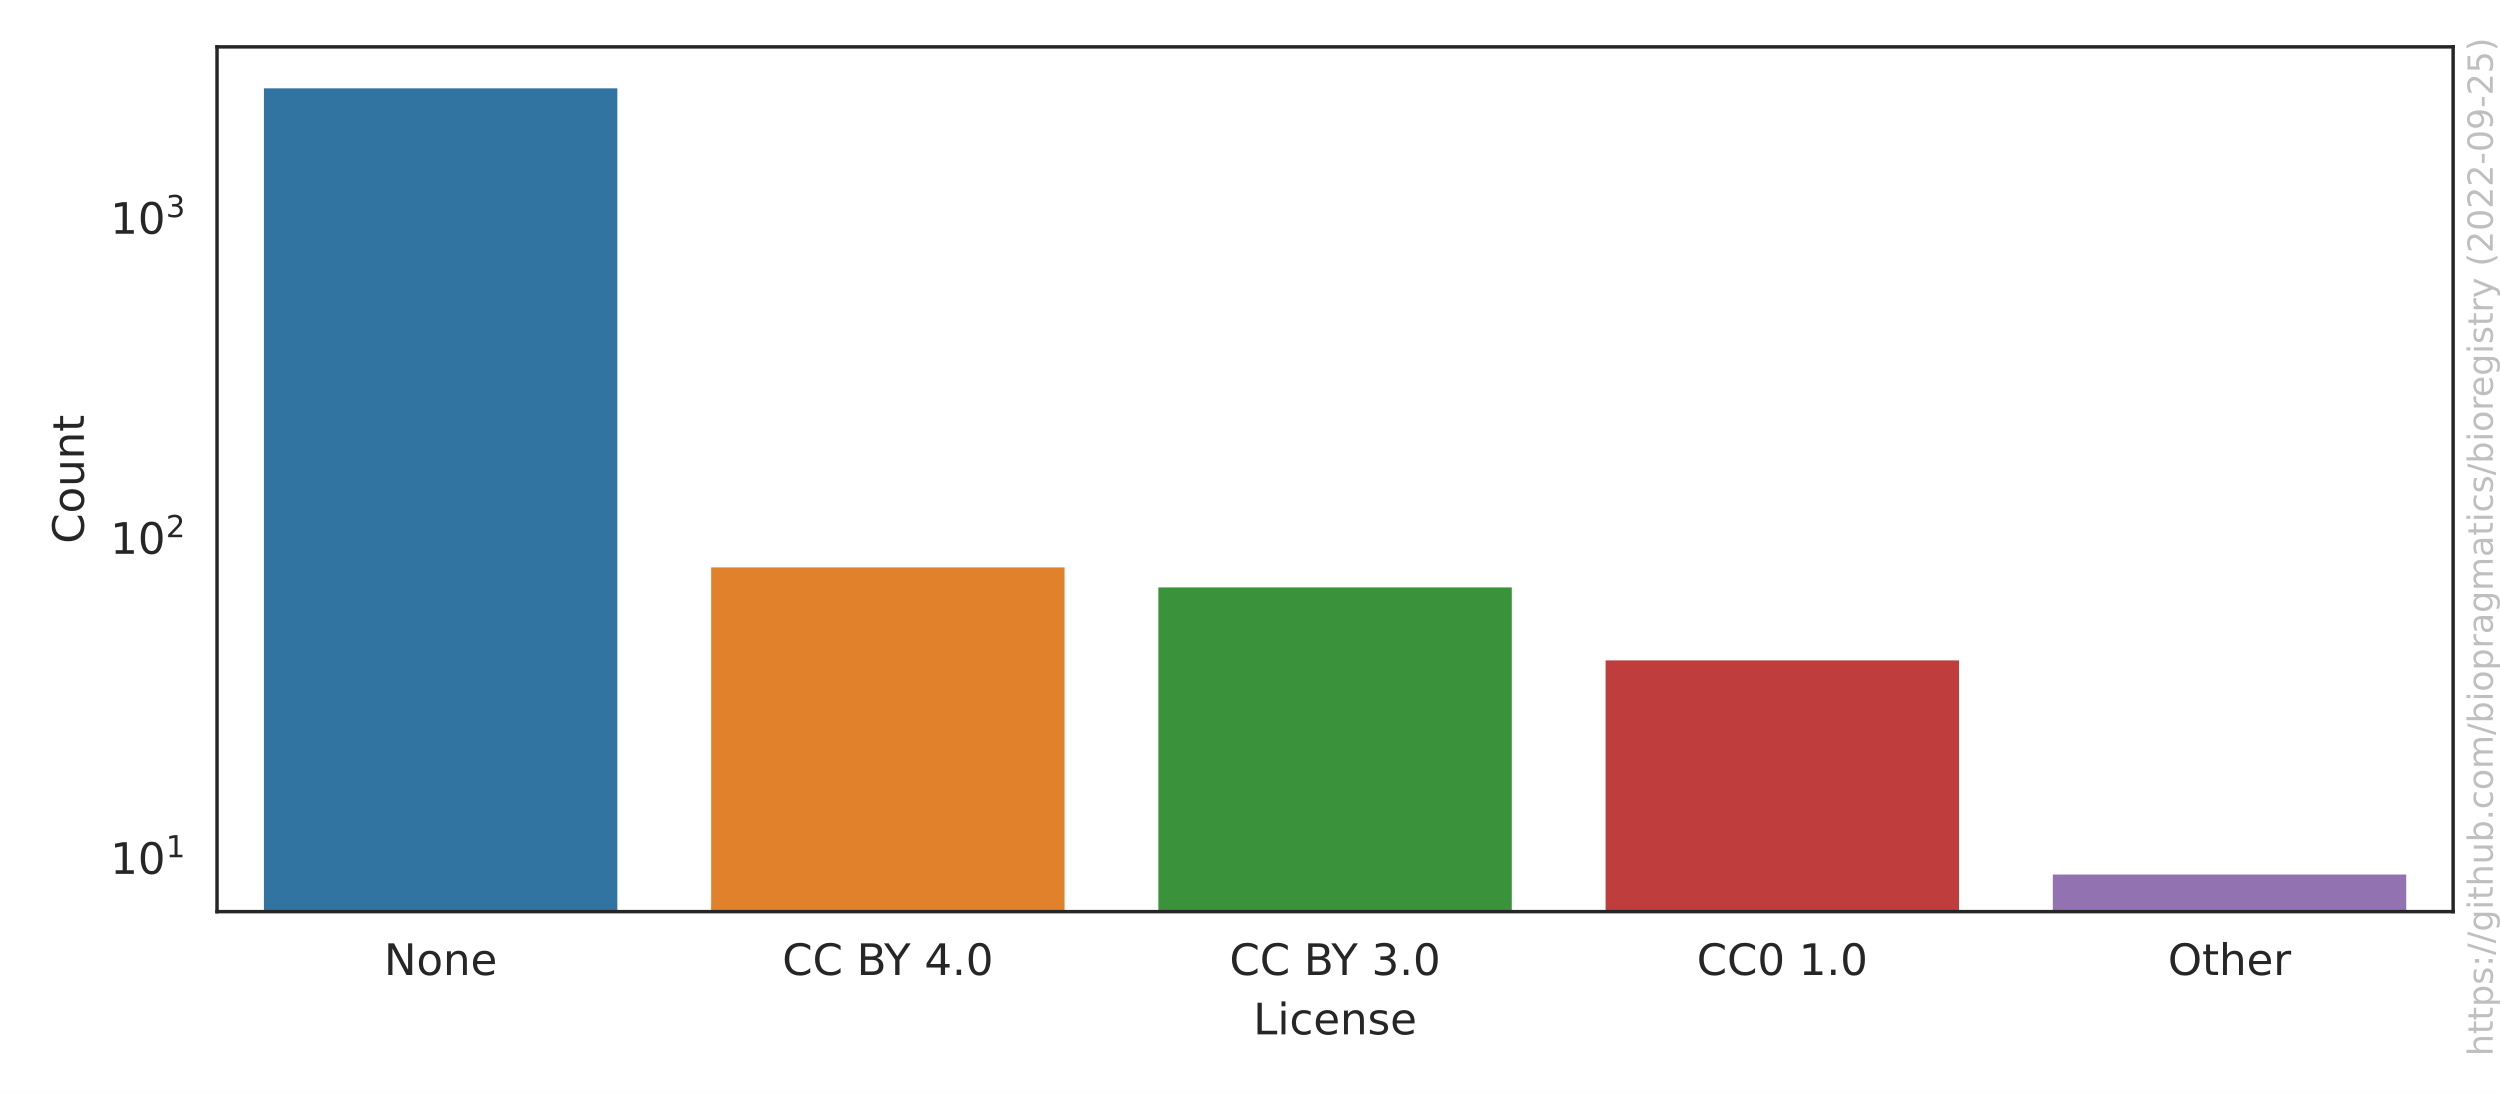
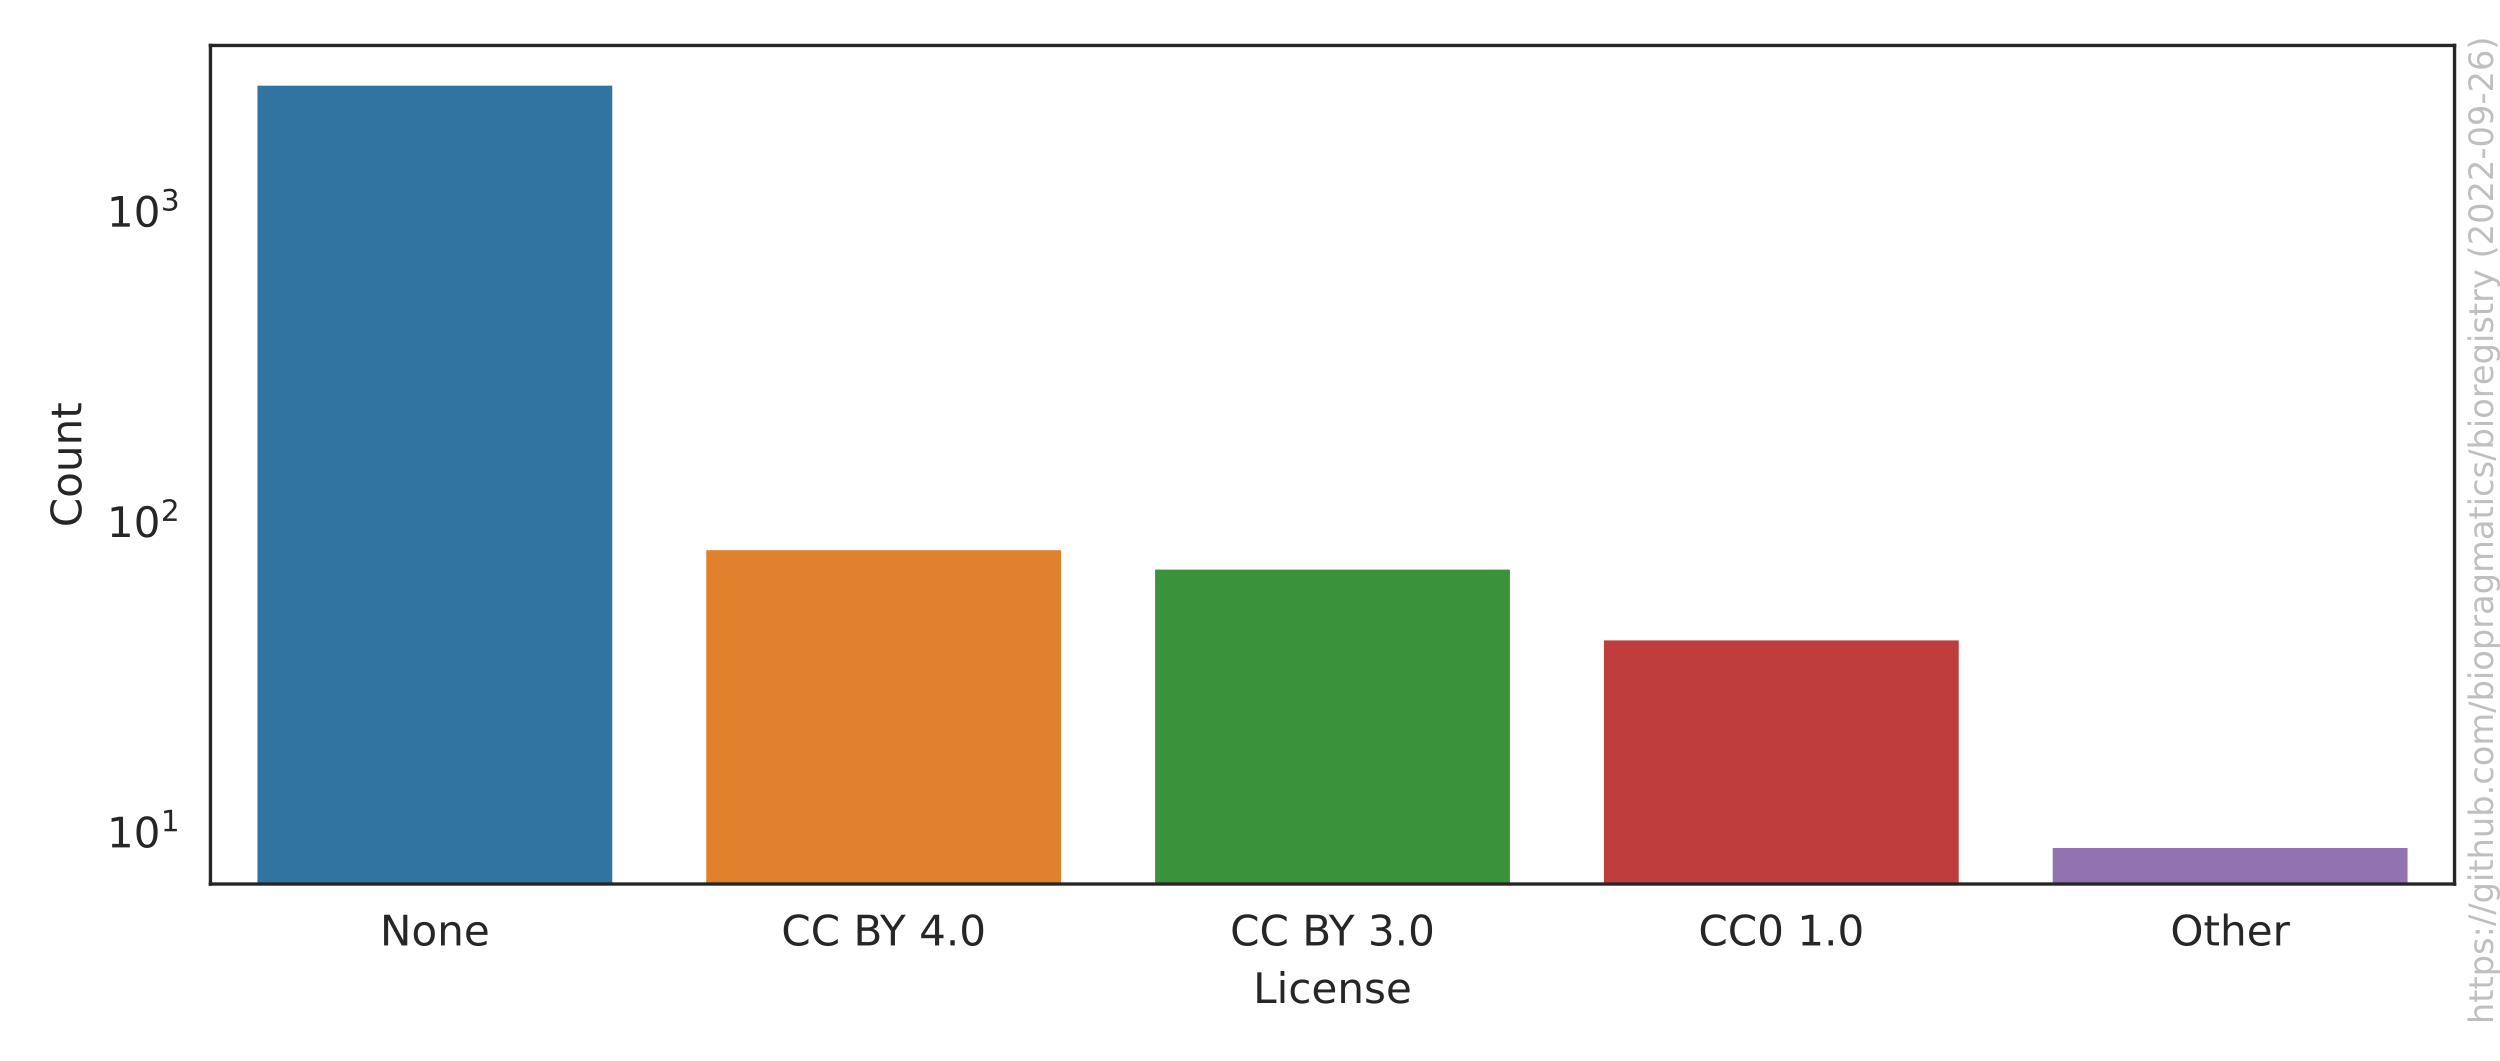
- <svg xmlns="http://www.w3.org/2000/svg" xmlns:xlink="http://www.w3.org/1999/xlink" width="576pt" height="252pt" viewBox="0 0 576 252" version="1.1">
+ <svg xmlns="http://www.w3.org/2000/svg" xmlns:xlink="http://www.w3.org/1999/xlink" width="594pt" height="252pt" viewBox="0 0 594 252" version="1.1">
  <defs>
    <style type="text/css">*{stroke-linejoin: round; stroke-linecap: butt}</style>
  </defs>
  <g id="figure_1">
    <g id="patch_1">
-       <path d="M 0 252  L 576 252  L 576 0  L 0 0  z " style="fill: #ffffff" />
+       <path d="M 0 252  L 594 252  L 594 0  L 0 0  z " style="fill: #ffffff" />
    </g>
    <g id="axes_1">
      <g id="patch_2">
-         <path d="M 50.003 210.04  L 565.2 210.04  L 565.2 10.8  L 50.003 10.8  z " style="fill: #ffffff" />
+         <path d="M 50.003 210.04  L 583.2 210.04  L 583.2 10.8  L 50.003 10.8  z " style="fill: #ffffff" />
      </g>
      <g id="matplotlib.axis_1">
        <g id="xtick_1">
          <g id="text_1">
-             <g style="fill: #262626" transform="translate(88.4771 224.6384) scale(0.1 -0.1)">
+             <g style="fill: #262626" transform="translate(90.2771 224.6384) scale(0.1 -0.1)">
              <defs>
                <path id="DejaVuSans-4e" d="M 628 4666  L 1478 4666  L 3547 763  L 3547 4666  L 4159 4666  L 4159 0  L 3309 0  L 1241 3903  L 1241 0  L 628 0  L 628 4666  z " transform="scale(0.015625)" />
                <path id="DejaVuSans-6f" d="M 1959 3097  Q 1497 3097 1228 2736  Q 959 2375 959 1747  Q 959 1119 1226 758  Q 1494 397 1959 397  Q 2419 397 2687 759  Q 2956 1122 2956 1747  Q 2956 2369 2687 2733  Q 2419 3097 1959 3097  z M 1959 3584  Q 2709 3584 3137 3096  Q 3566 2609 3566 1747  Q 3566 888 3137 398  Q 2709 -91 1959 -91  Q 1206 -91 779 398  Q 353 888 353 1747  Q 353 2609 779 3096  Q 1206 3584 1959 3584  z " transform="scale(0.015625)" />
                <path id="DejaVuSans-6e" d="M 3513 2113  L 3513 0  L 2938 0  L 2938 2094  Q 2938 2591 2744 2837  Q 2550 3084 2163 3084  Q 1697 3084 1428 2787  Q 1159 2491 1159 1978  L 1159 0  L 581 0  L 581 3500  L 1159 3500  L 1159 2956  Q 1366 3272 1645 3428  Q 1925 3584 2291 3584  Q 2894 3584 3203 3211  Q 3513 2838 3513 2113  z " transform="scale(0.015625)" />
                <path id="DejaVuSans-65" d="M 3597 1894  L 3597 1613  L 953 1613  Q 991 1019 1311 708  Q 1631 397 2203 397  Q 2534 397 2845 478  Q 3156 559 3463 722  L 3463 178  Q 3153 47 2828 -22  Q 2503 -91 2169 -91  Q 1331 -91 842 396  Q 353 884 353 1716  Q 353 2575 817 3079  Q 1281 3584 2069 3584  Q 2775 3584 3186 3129  Q 3597 2675 3597 1894  z M 3022 2063  Q 3016 2534 2758 2815  Q 2500 3097 2075 3097  Q 1594 3097 1305 2825  Q 1016 2553 972 2059  L 3022 2063  z " transform="scale(0.015625)" />
              </defs>
              <use xlink:href="#DejaVuSans-4e" />
              <use xlink:href="#DejaVuSans-6f" x="74.805" />
              <use xlink:href="#DejaVuSans-6e" x="135.986" />
              <use xlink:href="#DejaVuSans-65" x="199.365" />
            </g>
          </g>
        </g>
        <g id="xtick_2">
          <g id="text_2">
-             <g style="fill: #262626" transform="translate(180.24 224.6384) scale(0.1 -0.1)">
+             <g style="fill: #262626" transform="translate(185.64 224.6384) scale(0.1 -0.1)">
              <defs>
                <path id="DejaVuSans-43" d="M 4122 4306  L 4122 3641  Q 3803 3938 3442 4084  Q 3081 4231 2675 4231  Q 1875 4231 1450 3742  Q 1025 3253 1025 2328  Q 1025 1406 1450 917  Q 1875 428 2675 428  Q 3081 428 3442 575  Q 3803 722 4122 1019  L 4122 359  Q 3791 134 3420 21  Q 3050 -91 2638 -91  Q 1578 -91 968 557  Q 359 1206 359 2328  Q 359 3453 968 4101  Q 1578 4750 2638 4750  Q 3056 4750 3426 4639  Q 3797 4528 4122 4306  z " transform="scale(0.015625)" />
                <path id="DejaVuSans-20" transform="scale(0.015625)" />
                <path id="DejaVuSans-42" d="M 1259 2228  L 1259 519  L 2272 519  Q 2781 519 3026 730  Q 3272 941 3272 1375  Q 3272 1813 3026 2020  Q 2781 2228 2272 2228  L 1259 2228  z M 1259 4147  L 1259 2741  L 2194 2741  Q 2656 2741 2882 2914  Q 3109 3088 3109 3444  Q 3109 3797 2882 3972  Q 2656 4147 2194 4147  L 1259 4147  z M 628 4666  L 2241 4666  Q 2963 4666 3353 4366  Q 3744 4066 3744 3513  Q 3744 3084 3544 2831  Q 3344 2578 2956 2516  Q 3422 2416 3680 2098  Q 3938 1781 3938 1306  Q 3938 681 3513 340  Q 3088 0 2303 0  L 628 0  L 628 4666  z " transform="scale(0.015625)" />
                <path id="DejaVuSans-59" d="M -13 4666  L 666 4666  L 1959 2747  L 3244 4666  L 3922 4666  L 2272 2222  L 2272 0  L 1638 0  L 1638 2222  L -13 4666  z " transform="scale(0.015625)" />
                <path id="DejaVuSans-34" d="M 2419 4116  L 825 1625  L 2419 1625  L 2419 4116  z M 2253 4666  L 3047 4666  L 3047 1625  L 3713 1625  L 3713 1100  L 3047 1100  L 3047 0  L 2419 0  L 2419 1100  L 313 1100  L 313 1709  L 2253 4666  z " transform="scale(0.015625)" />
                <path id="DejaVuSans-2e" d="M 684 794  L 1344 794  L 1344 0  L 684 0  L 684 794  z " transform="scale(0.015625)" />
                <path id="DejaVuSans-30" d="M 2034 4250  Q 1547 4250 1301 3770  Q 1056 3291 1056 2328  Q 1056 1369 1301 889  Q 1547 409 2034 409  Q 2525 409 2770 889  Q 3016 1369 3016 2328  Q 3016 3291 2770 3770  Q 2525 4250 2034 4250  z M 2034 4750  Q 2819 4750 3233 4129  Q 3647 3509 3647 2328  Q 3647 1150 3233 529  Q 2819 -91 2034 -91  Q 1250 -91 836 529  Q 422 1150 422 2328  Q 422 3509 836 4129  Q 1250 4750 2034 4750  z " transform="scale(0.015625)" />
              </defs>
              <use xlink:href="#DejaVuSans-43" />
              <use xlink:href="#DejaVuSans-43" x="69.824" />
              <use xlink:href="#DejaVuSans-20" x="139.648" />
              <use xlink:href="#DejaVuSans-42" x="171.436" />
              <use xlink:href="#DejaVuSans-59" x="234.539" />
              <use xlink:href="#DejaVuSans-20" x="295.623" />
              <use xlink:href="#DejaVuSans-34" x="327.41" />
              <use xlink:href="#DejaVuSans-2e" x="391.033" />
              <use xlink:href="#DejaVuSans-30" x="422.82" />
            </g>
          </g>
        </g>
        <g id="xtick_3">
          <g id="text_3">
-             <g style="fill: #262626" transform="translate(283.2795 224.6384) scale(0.1 -0.1)">
+             <g style="fill: #262626" transform="translate(292.2795 224.6384) scale(0.1 -0.1)">
              <defs>
                <path id="DejaVuSans-33" d="M 2597 2516  Q 3050 2419 3304 2112  Q 3559 1806 3559 1356  Q 3559 666 3084 287  Q 2609 -91 1734 -91  Q 1441 -91 1130 -33  Q 819 25 488 141  L 488 750  Q 750 597 1062 519  Q 1375 441 1716 441  Q 2309 441 2620 675  Q 2931 909 2931 1356  Q 2931 1769 2642 2001  Q 2353 2234 1838 2234  L 1294 2234  L 1294 2753  L 1863 2753  Q 2328 2753 2575 2939  Q 2822 3125 2822 3475  Q 2822 3834 2567 4026  Q 2313 4219 1838 4219  Q 1578 4219 1281 4162  Q 984 4106 628 3988  L 628 4550  Q 988 4650 1302 4700  Q 1616 4750 1894 4750  Q 2613 4750 3031 4423  Q 3450 4097 3450 3541  Q 3450 3153 3228 2886  Q 3006 2619 2597 2516  z " transform="scale(0.015625)" />
              </defs>
              <use xlink:href="#DejaVuSans-43" />
              <use xlink:href="#DejaVuSans-43" x="69.824" />
              <use xlink:href="#DejaVuSans-20" x="139.648" />
              <use xlink:href="#DejaVuSans-42" x="171.436" />
              <use xlink:href="#DejaVuSans-59" x="234.539" />
              <use xlink:href="#DejaVuSans-20" x="295.623" />
              <use xlink:href="#DejaVuSans-33" x="327.41" />
              <use xlink:href="#DejaVuSans-2e" x="391.033" />
              <use xlink:href="#DejaVuSans-30" x="422.82" />
            </g>
          </g>
        </g>
        <g id="xtick_4">
          <g id="text_4">
-             <g style="fill: #262626" transform="translate(390.9361 224.6384) scale(0.1 -0.1)">
+             <g style="fill: #262626" transform="translate(403.5361 224.6384) scale(0.1 -0.1)">
              <defs>
                <path id="DejaVuSans-31" d="M 794 531  L 1825 531  L 1825 4091  L 703 3866  L 703 4441  L 1819 4666  L 2450 4666  L 2450 531  L 3481 531  L 3481 0  L 794 0  L 794 531  z " transform="scale(0.015625)" />
              </defs>
              <use xlink:href="#DejaVuSans-43" />
              <use xlink:href="#DejaVuSans-43" x="69.824" />
              <use xlink:href="#DejaVuSans-30" x="139.648" />
              <use xlink:href="#DejaVuSans-20" x="203.271" />
              <use xlink:href="#DejaVuSans-31" x="235.059" />
              <use xlink:href="#DejaVuSans-2e" x="298.682" />
              <use xlink:href="#DejaVuSans-30" x="330.469" />
            </g>
          </g>
        </g>
        <g id="xtick_5">
          <g id="text_5">
-             <g style="fill: #262626" transform="translate(499.4834 224.6384) scale(0.1 -0.1)">
+             <g style="fill: #262626" transform="translate(515.6834 224.6384) scale(0.1 -0.1)">
              <defs>
                <path id="DejaVuSans-4f" d="M 2522 4238  Q 1834 4238 1429 3725  Q 1025 3213 1025 2328  Q 1025 1447 1429 934  Q 1834 422 2522 422  Q 3209 422 3611 934  Q 4013 1447 4013 2328  Q 4013 3213 3611 3725  Q 3209 4238 2522 4238  z M 2522 4750  Q 3503 4750 4090 4092  Q 4678 3434 4678 2328  Q 4678 1225 4090 567  Q 3503 -91 2522 -91  Q 1538 -91 948 565  Q 359 1222 359 2328  Q 359 3434 948 4092  Q 1538 4750 2522 4750  z " transform="scale(0.015625)" />
                <path id="DejaVuSans-74" d="M 1172 4494  L 1172 3500  L 2356 3500  L 2356 3053  L 1172 3053  L 1172 1153  Q 1172 725 1289 603  Q 1406 481 1766 481  L 2356 481  L 2356 0  L 1766 0  Q 1100 0 847 248  Q 594 497 594 1153  L 594 3053  L 172 3053  L 172 3500  L 594 3500  L 594 4494  L 1172 4494  z " transform="scale(0.015625)" />
                <path id="DejaVuSans-68" d="M 3513 2113  L 3513 0  L 2938 0  L 2938 2094  Q 2938 2591 2744 2837  Q 2550 3084 2163 3084  Q 1697 3084 1428 2787  Q 1159 2491 1159 1978  L 1159 0  L 581 0  L 581 4863  L 1159 4863  L 1159 2956  Q 1366 3272 1645 3428  Q 1925 3584 2291 3584  Q 2894 3584 3203 3211  Q 3513 2838 3513 2113  z " transform="scale(0.015625)" />
                <path id="DejaVuSans-72" d="M 2631 2963  Q 2534 3019 2420 3045  Q 2306 3072 2169 3072  Q 1681 3072 1420 2755  Q 1159 2438 1159 1844  L 1159 0  L 581 0  L 581 3500  L 1159 3500  L 1159 2956  Q 1341 3275 1631 3429  Q 1922 3584 2338 3584  Q 2397 3584 2469 3576  Q 2541 3569 2628 3553  L 2631 2963  z " transform="scale(0.015625)" />
              </defs>
              <use xlink:href="#DejaVuSans-4f" />
              <use xlink:href="#DejaVuSans-74" x="78.711" />
              <use xlink:href="#DejaVuSans-68" x="117.92" />
              <use xlink:href="#DejaVuSans-65" x="181.299" />
              <use xlink:href="#DejaVuSans-72" x="242.822" />
            </g>
          </g>
        </g>
        <g id="text_6">
-           <g style="fill: #262626" transform="translate(288.7506 238.3166) scale(0.1 -0.1)">
+           <g style="fill: #262626" transform="translate(297.7506 238.3166) scale(0.1 -0.1)">
            <defs>
              <path id="DejaVuSans-4c" d="M 628 4666  L 1259 4666  L 1259 531  L 3531 531  L 3531 0  L 628 0  L 628 4666  z " transform="scale(0.015625)" />
              <path id="DejaVuSans-69" d="M 603 3500  L 1178 3500  L 1178 0  L 603 0  L 603 3500  z M 603 4863  L 1178 4863  L 1178 4134  L 603 4134  L 603 4863  z " transform="scale(0.015625)" />
              <path id="DejaVuSans-63" d="M 3122 3366  L 3122 2828  Q 2878 2963 2633 3030  Q 2388 3097 2138 3097  Q 1578 3097 1268 2742  Q 959 2388 959 1747  Q 959 1106 1268 751  Q 1578 397 2138 397  Q 2388 397 2633 464  Q 2878 531 3122 666  L 3122 134  Q 2881 22 2623 -34  Q 2366 -91 2075 -91  Q 1284 -91 818 406  Q 353 903 353 1747  Q 353 2603 823 3093  Q 1294 3584 2113 3584  Q 2378 3584 2631 3529  Q 2884 3475 3122 3366  z " transform="scale(0.015625)" />
              <path id="DejaVuSans-73" d="M 2834 3397  L 2834 2853  Q 2591 2978 2328 3040  Q 2066 3103 1784 3103  Q 1356 3103 1142 2972  Q 928 2841 928 2578  Q 928 2378 1081 2264  Q 1234 2150 1697 2047  L 1894 2003  Q 2506 1872 2764 1633  Q 3022 1394 3022 966  Q 3022 478 2636 193  Q 2250 -91 1575 -91  Q 1294 -91 989 -36  Q 684 19 347 128  L 347 722  Q 666 556 975 473  Q 1284 391 1588 391  Q 1994 391 2212 530  Q 2431 669 2431 922  Q 2431 1156 2273 1281  Q 2116 1406 1581 1522  L 1381 1569  Q 847 1681 609 1914  Q 372 2147 372 2553  Q 372 3047 722 3315  Q 1072 3584 1716 3584  Q 2034 3584 2315 3537  Q 2597 3491 2834 3397  z " transform="scale(0.015625)" />
            </defs>
            <use xlink:href="#DejaVuSans-4c" />
            <use xlink:href="#DejaVuSans-69" x="55.713" />
            <use xlink:href="#DejaVuSans-63" x="83.496" />
            <use xlink:href="#DejaVuSans-65" x="138.477" />
            <use xlink:href="#DejaVuSans-6e" x="200" />
            <use xlink:href="#DejaVuSans-73" x="263.379" />
            <use xlink:href="#DejaVuSans-65" x="315.479" />
          </g>
        </g>
      </g>
      <g id="matplotlib.axis_2">
        <g id="ytick_1">
          <g id="text_7">
            <g style="fill: #262626" transform="translate(25.40269 201.4088) scale(0.1 -0.1)">
              <use xlink:href="#DejaVuSans-31" transform="translate(0 0.684375)" />
              <use xlink:href="#DejaVuSans-30" transform="translate(63.62305 0.684375)" />
              <use xlink:href="#DejaVuSans-31" transform="translate(128.2031 38.96563) scale(0.7)" />
            </g>
          </g>
        </g>
        <g id="ytick_2">
          <g id="text_8">
            <g style="fill: #262626" transform="translate(25.40269 127.6709) scale(0.1 -0.1)">
              <defs>
                <path id="DejaVuSans-32" d="M 1228 531  L 3431 531  L 3431 0  L 469 0  L 469 531  Q 828 903 1448 1529  Q 2069 2156 2228 2338  Q 2531 2678 2651 2914  Q 2772 3150 2772 3378  Q 2772 3750 2511 3984  Q 2250 4219 1831 4219  Q 1534 4219 1204 4116  Q 875 4013 500 3803  L 500 4441  Q 881 4594 1212 4672  Q 1544 4750 1819 4750  Q 2544 4750 2975 4387  Q 3406 4025 3406 3419  Q 3406 3131 3298 2873  Q 3191 2616 2906 2266  Q 2828 2175 2409 1742  Q 1991 1309 1228 531  z " transform="scale(0.015625)" />
              </defs>
              <use xlink:href="#DejaVuSans-31" transform="translate(0 0.765625)" />
              <use xlink:href="#DejaVuSans-30" transform="translate(63.62305 0.765625)" />
              <use xlink:href="#DejaVuSans-32" transform="translate(128.2031 39.04688) scale(0.7)" />
            </g>
          </g>
        </g>
        <g id="ytick_3">
          <g id="text_9">
            <g style="fill: #262626" transform="translate(25.40269 53.93299) scale(0.1 -0.1)">
              <use xlink:href="#DejaVuSans-31" transform="translate(0 0.765625)" />
              <use xlink:href="#DejaVuSans-30" transform="translate(63.62305 0.765625)" />
              <use xlink:href="#DejaVuSans-33" transform="translate(128.2031 39.04688) scale(0.7)" />
            </g>
          </g>
        </g>
        <g id="ytick_4" />
        <g id="ytick_5" />
        <g id="ytick_6" />
        <g id="ytick_7" />
        <g id="ytick_8" />
        <g id="ytick_9" />
        <g id="ytick_10" />
        <g id="ytick_11" />
        <g id="ytick_12" />
        <g id="ytick_13" />
        <g id="ytick_14" />
        <g id="ytick_15" />
        <g id="ytick_16" />
        <g id="ytick_17" />
        <g id="ytick_18" />
        <g id="ytick_19" />
        <g id="ytick_20" />
        <g id="ytick_21" />
        <g id="ytick_22" />
        <g id="ytick_23" />
        <g id="ytick_24" />
        <g id="text_10">
          <g style="fill: #262626" transform="translate(19.323 125.2684) rotate(-90) scale(0.1 -0.1)">
            <defs>
              <path id="DejaVuSans-75" d="M 544 1381  L 544 3500  L 1119 3500  L 1119 1403  Q 1119 906 1312 657  Q 1506 409 1894 409  Q 2359 409 2629 706  Q 2900 1003 2900 1516  L 2900 3500  L 3475 3500  L 3475 0  L 2900 0  L 2900 538  Q 2691 219 2414 64  Q 2138 -91 1772 -91  Q 1169 -91 856 284  Q 544 659 544 1381  z M 1991 3584  L 1991 3584  z " transform="scale(0.015625)" />
            </defs>
            <use xlink:href="#DejaVuSans-43" />
            <use xlink:href="#DejaVuSans-6f" x="69.824" />
            <use xlink:href="#DejaVuSans-75" x="131.006" />
            <use xlink:href="#DejaVuSans-6e" x="194.385" />
            <use xlink:href="#DejaVuSans-74" x="257.764" />
          </g>
        </g>
      </g>
      <g id="patch_3">
-         <path d="M 60.307 74009.247  L 142.738 74009.247  L 142.738 19.856  L 60.307 19.856  z " clip-path="url(#p89d8e77453)" style="fill: #3274a1; stroke: #ffffff; stroke-linejoin: miter" />
+         <path d="M 60.667 74009.247  L 145.978 74009.247  L 145.978 19.856  L 60.667 19.856  z " clip-path="url(#pc7349fdae5)" style="fill: #3274a1; stroke: #ffffff; stroke-linejoin: miter" />
      </g>
      <g id="patch_4">
-         <path d="M 163.346 74009.247  L 245.778 74009.247  L 245.778 130.227  L 163.346 130.227  z " clip-path="url(#p89d8e77453)" style="fill: #e1812c; stroke: #ffffff; stroke-linejoin: miter" />
+         <path d="M 167.306 74009.247  L 252.618 74009.247  L 252.618 130.227  L 167.306 130.227  z " clip-path="url(#pc7349fdae5)" style="fill: #e1812c; stroke: #ffffff; stroke-linejoin: miter" />
      </g>
      <g id="patch_5">
-         <path d="M 266.386 74009.247  L 348.817 74009.247  L 348.817 134.84  L 266.386 134.84  z " clip-path="url(#p89d8e77453)" style="fill: #3a923a; stroke: #ffffff; stroke-linejoin: miter" />
+         <path d="M 273.946 74009.247  L 359.257 74009.247  L 359.257 134.84  L 273.946 134.84  z " clip-path="url(#pc7349fdae5)" style="fill: #3a923a; stroke: #ffffff; stroke-linejoin: miter" />
      </g>
      <g id="patch_6">
-         <path d="M 369.425 74009.247  L 451.857 74009.247  L 451.857 151.652  L 369.425 151.652  z " clip-path="url(#p89d8e77453)" style="fill: #c03d3e; stroke: #ffffff; stroke-linejoin: miter" />
+         <path d="M 380.585 74009.247  L 465.897 74009.247  L 465.897 151.652  L 380.585 151.652  z " clip-path="url(#pc7349fdae5)" style="fill: #c03d3e; stroke: #ffffff; stroke-linejoin: miter" />
      </g>
      <g id="patch_7">
-         <path d="M 472.464 74009.247  L 554.896 74009.247  L 554.896 200.984  L 472.464 200.984  z " clip-path="url(#p89d8e77453)" style="fill: #9372b2; stroke: #ffffff; stroke-linejoin: miter" />
+         <path d="M 487.224 74009.247  L 572.536 74009.247  L 572.536 200.984  L 487.224 200.984  z " clip-path="url(#pc7349fdae5)" style="fill: #9372b2; stroke: #ffffff; stroke-linejoin: miter" />
      </g>
      <g id="patch_8">
        <path d="M 50.003 210.04  L 50.003 10.8  " style="fill: none; stroke: #262626; stroke-width: 0.8; stroke-linejoin: miter; stroke-linecap: square" />
      </g>
      <g id="patch_9">
-         <path d="M 565.2 210.04  L 565.2 10.8  " style="fill: none; stroke: #262626; stroke-width: 0.8; stroke-linejoin: miter; stroke-linecap: square" />
+         <path d="M 583.2 210.04  L 583.2 10.8  " style="fill: none; stroke: #262626; stroke-width: 0.8; stroke-linejoin: miter; stroke-linecap: square" />
      </g>
      <g id="patch_10">
-         <path d="M 50.003 210.04  L 565.2 210.04  " style="fill: none; stroke: #262626; stroke-width: 0.8; stroke-linejoin: miter; stroke-linecap: square" />
+         <path d="M 50.003 210.04  L 583.2 210.04  " style="fill: none; stroke: #262626; stroke-width: 0.8; stroke-linejoin: miter; stroke-linecap: square" />
      </g>
      <g id="patch_11">
-         <path d="M 50.003 10.8  L 565.2 10.8  " style="fill: none; stroke: #262626; stroke-width: 0.8; stroke-linejoin: miter; stroke-linecap: square" />
+         <path d="M 50.003 10.8  L 583.2 10.8  " style="fill: none; stroke: #262626; stroke-width: 0.8; stroke-linejoin: miter; stroke-linecap: square" />
      </g>
    </g>
    <g id="text_11">
-       <g style="fill: #808080; opacity: 0.5" transform="translate(574.3362 243.3237) rotate(-90) scale(0.08 -0.08)">
+       <g style="fill: #808080; opacity: 0.5" transform="translate(592.3362 243.3237) rotate(-90) scale(0.08 -0.08)">
        <defs>
          <path id="DejaVuSans-70" d="M 1159 525  L 1159 -1331  L 581 -1331  L 581 3500  L 1159 3500  L 1159 2969  Q 1341 3281 1617 3432  Q 1894 3584 2278 3584  Q 2916 3584 3314 3078  Q 3713 2572 3713 1747  Q 3713 922 3314 415  Q 2916 -91 2278 -91  Q 1894 -91 1617 61  Q 1341 213 1159 525  z M 3116 1747  Q 3116 2381 2855 2742  Q 2594 3103 2138 3103  Q 1681 3103 1420 2742  Q 1159 2381 1159 1747  Q 1159 1113 1420 752  Q 1681 391 2138 391  Q 2594 391 2855 752  Q 3116 1113 3116 1747  z " transform="scale(0.015625)" />
          <path id="DejaVuSans-3a" d="M 750 794  L 1409 794  L 1409 0  L 750 0  L 750 794  z M 750 3309  L 1409 3309  L 1409 2516  L 750 2516  L 750 3309  z " transform="scale(0.015625)" />
          <path id="DejaVuSans-2f" d="M 1625 4666  L 2156 4666  L 531 -594  L 0 -594  L 1625 4666  z " transform="scale(0.015625)" />
          <path id="DejaVuSans-67" d="M 2906 1791  Q 2906 2416 2648 2759  Q 2391 3103 1925 3103  Q 1463 3103 1205 2759  Q 947 2416 947 1791  Q 947 1169 1205 825  Q 1463 481 1925 481  Q 2391 481 2648 825  Q 2906 1169 2906 1791  z M 3481 434  Q 3481 -459 3084 -895  Q 2688 -1331 1869 -1331  Q 1566 -1331 1297 -1286  Q 1028 -1241 775 -1147  L 775 -588  Q 1028 -725 1275 -790  Q 1522 -856 1778 -856  Q 2344 -856 2625 -561  Q 2906 -266 2906 331  L 2906 616  Q 2728 306 2450 153  Q 2172 0 1784 0  Q 1141 0 747 490  Q 353 981 353 1791  Q 353 2603 747 3093  Q 1141 3584 1784 3584  Q 2172 3584 2450 3431  Q 2728 3278 2906 2969  L 2906 3500  L 3481 3500  L 3481 434  z " transform="scale(0.015625)" />
          <path id="DejaVuSans-62" d="M 3116 1747  Q 3116 2381 2855 2742  Q 2594 3103 2138 3103  Q 1681 3103 1420 2742  Q 1159 2381 1159 1747  Q 1159 1113 1420 752  Q 1681 391 2138 391  Q 2594 391 2855 752  Q 3116 1113 3116 1747  z M 1159 2969  Q 1341 3281 1617 3432  Q 1894 3584 2278 3584  Q 2916 3584 3314 3078  Q 3713 2572 3713 1747  Q 3713 922 3314 415  Q 2916 -91 2278 -91  Q 1894 -91 1617 61  Q 1341 213 1159 525  L 1159 0  L 581 0  L 581 4863  L 1159 4863  L 1159 2969  z " transform="scale(0.015625)" />
          <path id="DejaVuSans-6d" d="M 3328 2828  Q 3544 3216 3844 3400  Q 4144 3584 4550 3584  Q 5097 3584 5394 3201  Q 5691 2819 5691 2113  L 5691 0  L 5113 0  L 5113 2094  Q 5113 2597 4934 2840  Q 4756 3084 4391 3084  Q 3944 3084 3684 2787  Q 3425 2491 3425 1978  L 3425 0  L 2847 0  L 2847 2094  Q 2847 2600 2669 2842  Q 2491 3084 2119 3084  Q 1678 3084 1418 2786  Q 1159 2488 1159 1978  L 1159 0  L 581 0  L 581 3500  L 1159 3500  L 1159 2956  Q 1356 3278 1631 3431  Q 1906 3584 2284 3584  Q 2666 3584 2933 3390  Q 3200 3197 3328 2828  z " transform="scale(0.015625)" />
          <path id="DejaVuSans-61" d="M 2194 1759  Q 1497 1759 1228 1600  Q 959 1441 959 1056  Q 959 750 1161 570  Q 1363 391 1709 391  Q 2188 391 2477 730  Q 2766 1069 2766 1631  L 2766 1759  L 2194 1759  z M 3341 1997  L 3341 0  L 2766 0  L 2766 531  Q 2569 213 2275 61  Q 1981 -91 1556 -91  Q 1019 -91 701 211  Q 384 513 384 1019  Q 384 1609 779 1909  Q 1175 2209 1959 2209  L 2766 2209  L 2766 2266  Q 2766 2663 2505 2880  Q 2244 3097 1772 3097  Q 1472 3097 1187 3025  Q 903 2953 641 2809  L 641 3341  Q 956 3463 1253 3523  Q 1550 3584 1831 3584  Q 2591 3584 2966 3190  Q 3341 2797 3341 1997  z " transform="scale(0.015625)" />
          <path id="DejaVuSans-79" d="M 2059 -325  Q 1816 -950 1584 -1140  Q 1353 -1331 966 -1331  L 506 -1331  L 506 -850  L 844 -850  Q 1081 -850 1212 -737  Q 1344 -625 1503 -206  L 1606 56  L 191 3500  L 800 3500  L 1894 763  L 2988 3500  L 3597 3500  L 2059 -325  z " transform="scale(0.015625)" />
          <path id="DejaVuSans-28" d="M 1984 4856  Q 1566 4138 1362 3434  Q 1159 2731 1159 2009  Q 1159 1288 1364 580  Q 1569 -128 1984 -844  L 1484 -844  Q 1016 -109 783 600  Q 550 1309 550 2009  Q 550 2706 781 3412  Q 1013 4119 1484 4856  L 1984 4856  z " transform="scale(0.015625)" />
          <path id="DejaVuSans-2d" d="M 313 2009  L 1997 2009  L 1997 1497  L 313 1497  L 313 2009  z " transform="scale(0.015625)" />
          <path id="DejaVuSans-39" d="M 703 97  L 703 672  Q 941 559 1184 500  Q 1428 441 1663 441  Q 2288 441 2617 861  Q 2947 1281 2994 2138  Q 2813 1869 2534 1725  Q 2256 1581 1919 1581  Q 1219 1581 811 2004  Q 403 2428 403 3163  Q 403 3881 828 4315  Q 1253 4750 1959 4750  Q 2769 4750 3195 4129  Q 3622 3509 3622 2328  Q 3622 1225 3098 567  Q 2575 -91 1691 -91  Q 1453 -91 1209 -44  Q 966 3 703 97  z M 1959 2075  Q 2384 2075 2632 2365  Q 2881 2656 2881 3163  Q 2881 3666 2632 3958  Q 2384 4250 1959 4250  Q 1534 4250 1286 3958  Q 1038 3666 1038 3163  Q 1038 2656 1286 2365  Q 1534 2075 1959 2075  z " transform="scale(0.015625)" />
-           <path id="DejaVuSans-35" d="M 691 4666  L 3169 4666  L 3169 4134  L 1269 4134  L 1269 2991  Q 1406 3038 1543 3061  Q 1681 3084 1819 3084  Q 2600 3084 3056 2656  Q 3513 2228 3513 1497  Q 3513 744 3044 326  Q 2575 -91 1722 -91  Q 1428 -91 1123 -41  Q 819 9 494 109  L 494 744  Q 775 591 1075 516  Q 1375 441 1709 441  Q 2250 441 2565 725  Q 2881 1009 2881 1497  Q 2881 1984 2565 2268  Q 2250 2553 1709 2553  Q 1456 2553 1204 2497  Q 953 2441 691 2322  L 691 4666  z " transform="scale(0.015625)" />
+           <path id="DejaVuSans-36" d="M 2113 2584  Q 1688 2584 1439 2293  Q 1191 2003 1191 1497  Q 1191 994 1439 701  Q 1688 409 2113 409  Q 2538 409 2786 701  Q 3034 994 3034 1497  Q 3034 2003 2786 2293  Q 2538 2584 2113 2584  z M 3366 4563  L 3366 3988  Q 3128 4100 2886 4159  Q 2644 4219 2406 4219  Q 1781 4219 1451 3797  Q 1122 3375 1075 2522  Q 1259 2794 1537 2939  Q 1816 3084 2150 3084  Q 2853 3084 3261 2657  Q 3669 2231 3669 1497  Q 3669 778 3244 343  Q 2819 -91 2113 -91  Q 1303 -91 875 529  Q 447 1150 447 2328  Q 447 3434 972 4092  Q 1497 4750 2381 4750  Q 2619 4750 2861 4703  Q 3103 4656 3366 4563  z " transform="scale(0.015625)" />
          <path id="DejaVuSans-29" d="M 513 4856  L 1013 4856  Q 1481 4119 1714 3412  Q 1947 2706 1947 2009  Q 1947 1309 1714 600  Q 1481 -109 1013 -844  L 513 -844  Q 928 -128 1133 580  Q 1338 1288 1338 2009  Q 1338 2731 1133 3434  Q 928 4138 513 4856  z " transform="scale(0.015625)" />
        </defs>
        <use xlink:href="#DejaVuSans-68" />
        <use xlink:href="#DejaVuSans-74" x="63.379" />
        <use xlink:href="#DejaVuSans-74" x="102.588" />
        <use xlink:href="#DejaVuSans-70" x="141.797" />
        <use xlink:href="#DejaVuSans-73" x="205.273" />
        <use xlink:href="#DejaVuSans-3a" x="257.373" />
        <use xlink:href="#DejaVuSans-2f" x="291.064" />
        <use xlink:href="#DejaVuSans-2f" x="324.756" />
        <use xlink:href="#DejaVuSans-67" x="358.447" />
        <use xlink:href="#DejaVuSans-69" x="421.924" />
        <use xlink:href="#DejaVuSans-74" x="449.707" />
        <use xlink:href="#DejaVuSans-68" x="488.916" />
        <use xlink:href="#DejaVuSans-75" x="552.295" />
        <use xlink:href="#DejaVuSans-62" x="615.674" />
        <use xlink:href="#DejaVuSans-2e" x="679.15" />
        <use xlink:href="#DejaVuSans-63" x="710.938" />
        <use xlink:href="#DejaVuSans-6f" x="765.918" />
        <use xlink:href="#DejaVuSans-6d" x="827.1" />
        <use xlink:href="#DejaVuSans-2f" x="924.512" />
        <use xlink:href="#DejaVuSans-62" x="958.203" />
        <use xlink:href="#DejaVuSans-69" x="1021.68" />
        <use xlink:href="#DejaVuSans-6f" x="1049.463" />
        <use xlink:href="#DejaVuSans-70" x="1110.645" />
        <use xlink:href="#DejaVuSans-72" x="1174.121" />
        <use xlink:href="#DejaVuSans-61" x="1215.234" />
        <use xlink:href="#DejaVuSans-67" x="1276.514" />
        <use xlink:href="#DejaVuSans-6d" x="1339.99" />
        <use xlink:href="#DejaVuSans-61" x="1437.402" />
        <use xlink:href="#DejaVuSans-74" x="1498.682" />
        <use xlink:href="#DejaVuSans-69" x="1537.891" />
        <use xlink:href="#DejaVuSans-63" x="1565.674" />
        <use xlink:href="#DejaVuSans-73" x="1620.654" />
        <use xlink:href="#DejaVuSans-2f" x="1672.754" />
        <use xlink:href="#DejaVuSans-62" x="1706.445" />
        <use xlink:href="#DejaVuSans-69" x="1769.922" />
        <use xlink:href="#DejaVuSans-6f" x="1797.705" />
        <use xlink:href="#DejaVuSans-72" x="1858.887" />
        <use xlink:href="#DejaVuSans-65" x="1897.75" />
        <use xlink:href="#DejaVuSans-67" x="1959.273" />
        <use xlink:href="#DejaVuSans-69" x="2022.75" />
        <use xlink:href="#DejaVuSans-73" x="2050.533" />
        <use xlink:href="#DejaVuSans-74" x="2102.633" />
        <use xlink:href="#DejaVuSans-72" x="2141.842" />
        <use xlink:href="#DejaVuSans-79" x="2182.955" />
        <use xlink:href="#DejaVuSans-20" x="2242.135" />
        <use xlink:href="#DejaVuSans-28" x="2273.922" />
        <use xlink:href="#DejaVuSans-32" x="2312.936" />
        <use xlink:href="#DejaVuSans-30" x="2376.559" />
        <use xlink:href="#DejaVuSans-32" x="2440.182" />
        <use xlink:href="#DejaVuSans-32" x="2503.805" />
        <use xlink:href="#DejaVuSans-2d" x="2567.428" />
        <use xlink:href="#DejaVuSans-30" x="2603.512" />
        <use xlink:href="#DejaVuSans-39" x="2667.135" />
        <use xlink:href="#DejaVuSans-2d" x="2730.758" />
        <use xlink:href="#DejaVuSans-32" x="2766.842" />
-         <use xlink:href="#DejaVuSans-35" x="2830.465" />
+         <use xlink:href="#DejaVuSans-36" x="2830.465" />
        <use xlink:href="#DejaVuSans-29" x="2894.088" />
      </g>
    </g>
  </g>
  <defs>
-     <clipPath id="p89d8e77453">
-       <rect x="50.003" y="10.8" width="515.197" height="199.24" />
+     <clipPath id="pc7349fdae5">
+       <rect x="50.003" y="10.8" width="533.197" height="199.24" />
    </clipPath>
  </defs>
</svg>
